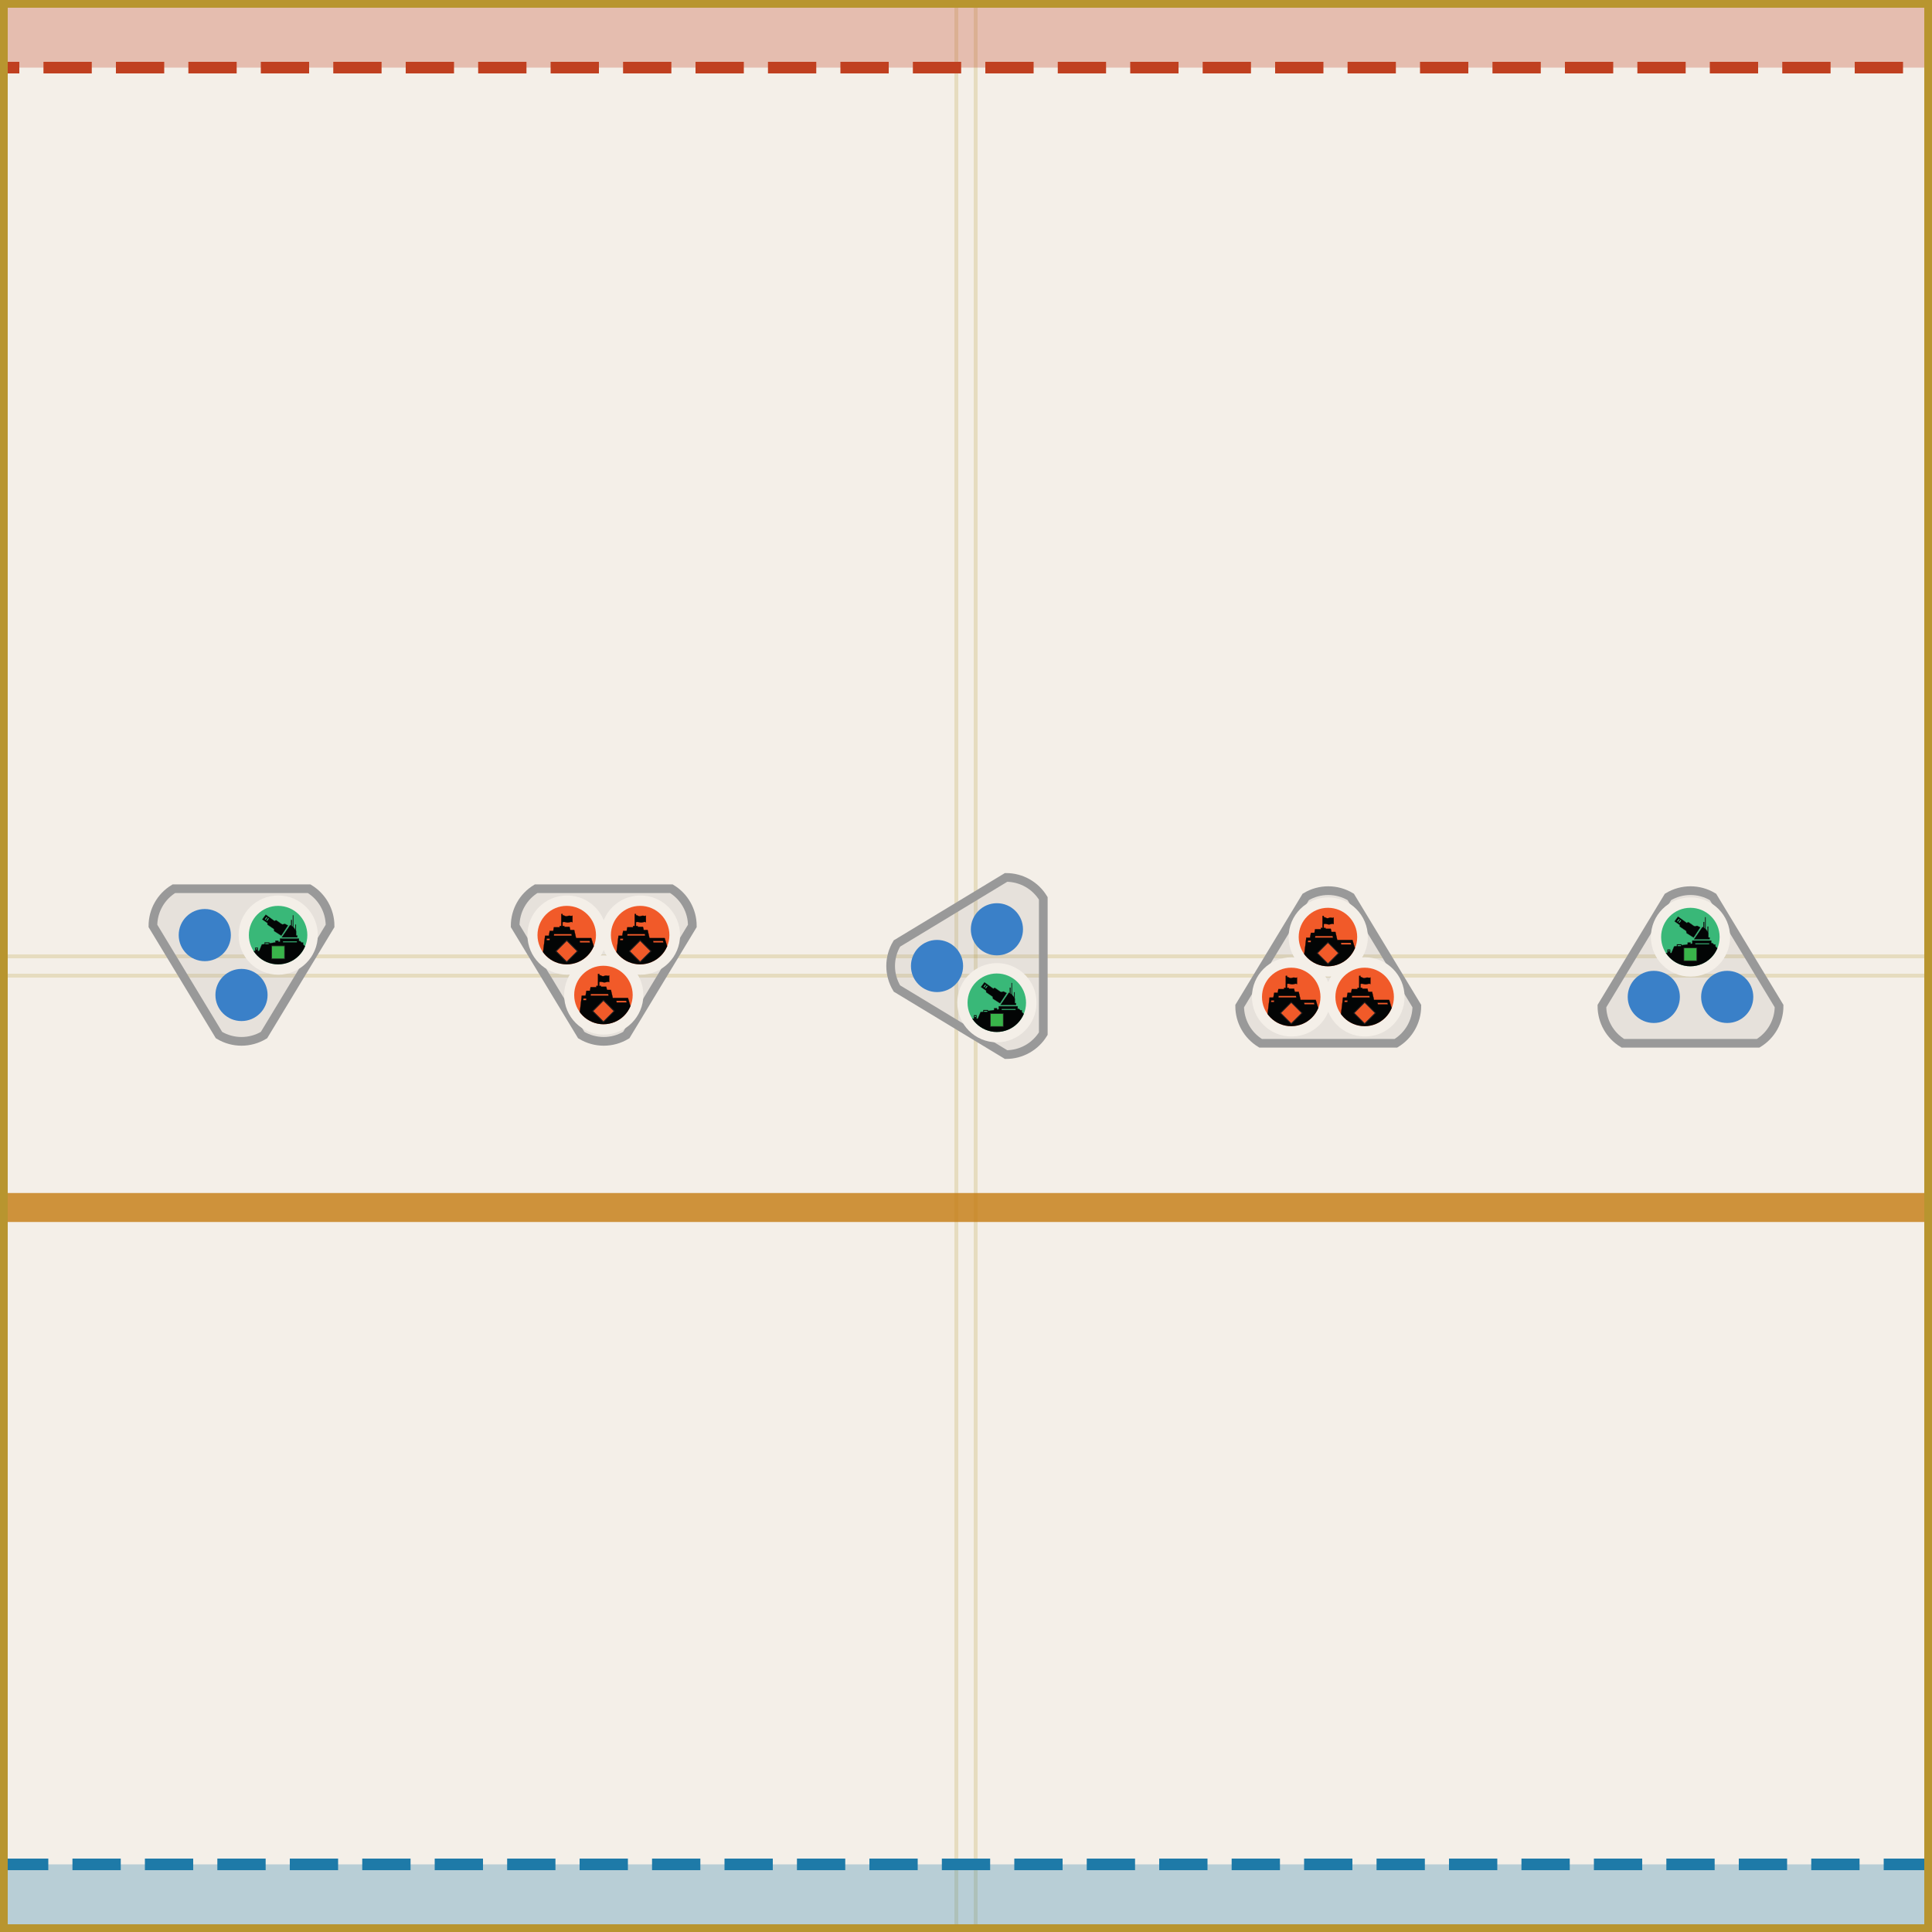
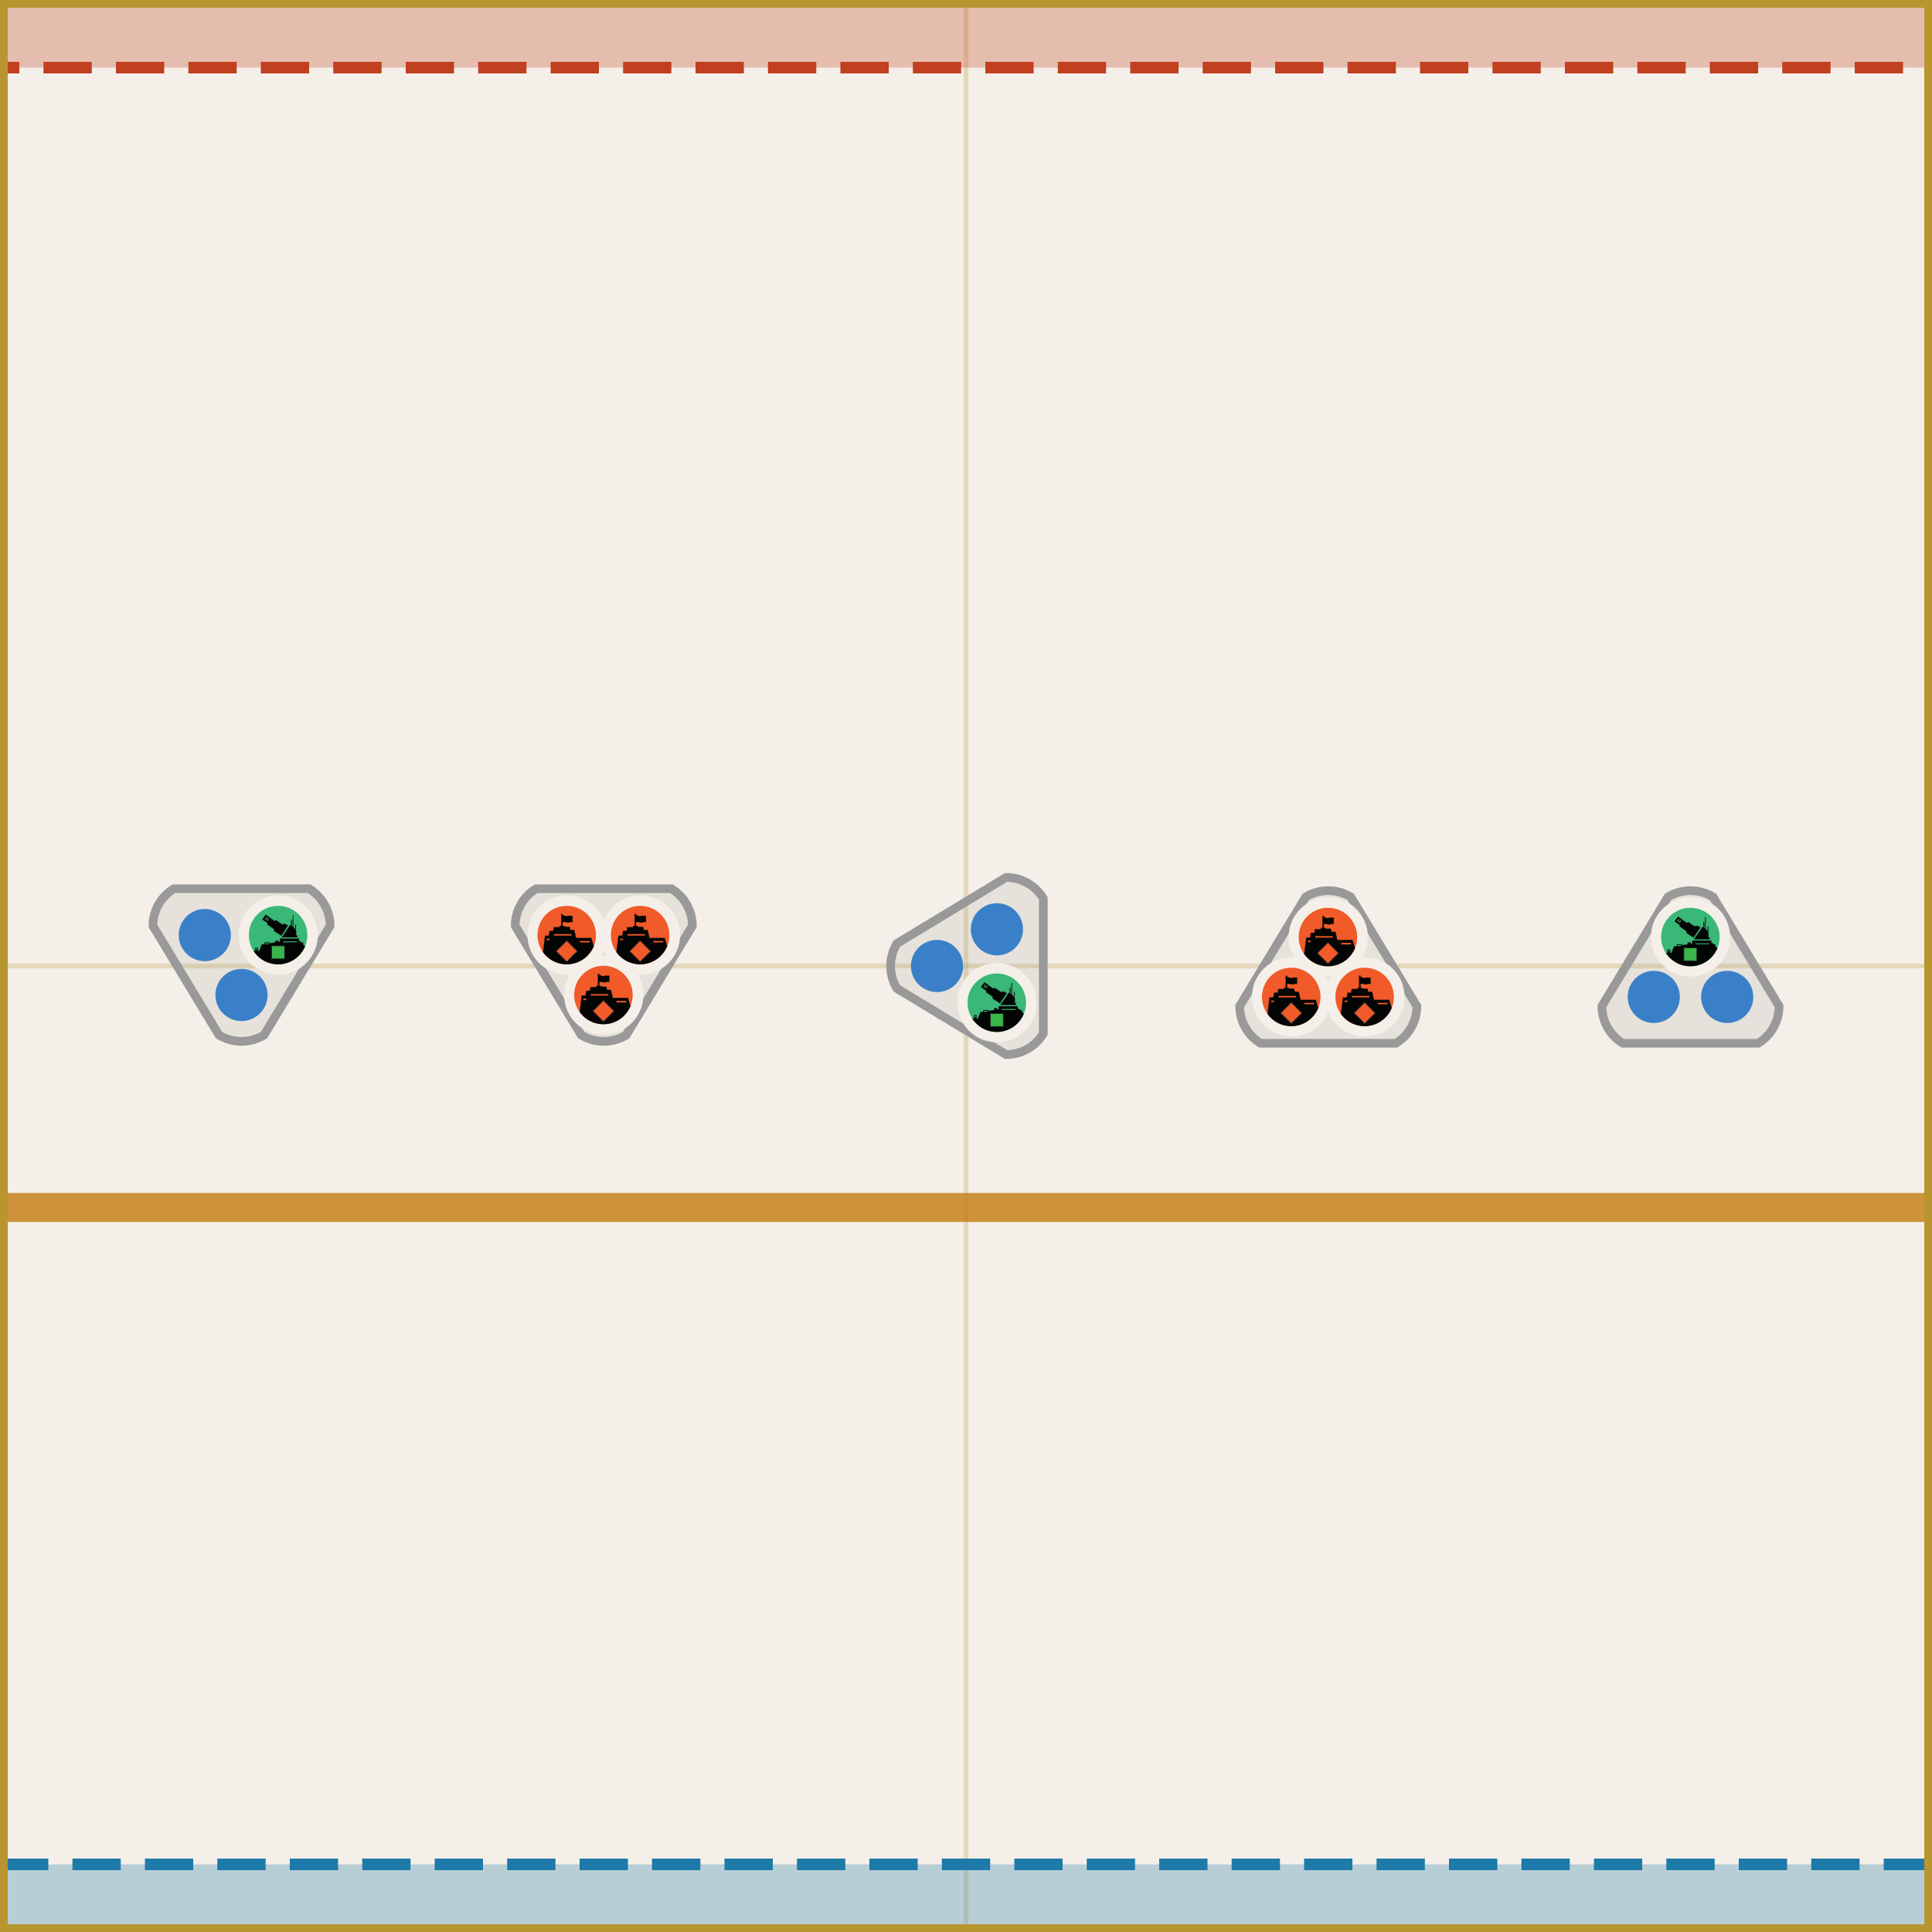
<svg xmlns="http://www.w3.org/2000/svg" viewBox="0 0 200 200" width="1000" height="1000">
  <rect width="200" height="200" fill="#f4efe8" />
-   <line x1="99" y1="0" x2="99" y2="200" stroke="#B8952F" stroke-width=".4" opacity=".22" />
-   <line x1="101" y1="0" x2="101" y2="200" stroke="#B8952F" stroke-width=".4" opacity=".22" />
-   <line x1="0" y1="99" x2="200" y2="99" stroke="#B8952F" stroke-width=".4" opacity=".22" />
-   <line x1="0" y1="101" x2="200" y2="101" stroke="#B8952F" stroke-width=".4" opacity=".22" />
+   <line x1="100" y1="0" x2="100" y2="200" stroke="#B8952F" stroke-width=".5" opacity=".25" />
+   <line x1="0" y1="100" x2="200" y2="100" stroke="#B8952F" stroke-width=".5" opacity=".25" />
  <rect x="0" y="0" width="200" height="7" fill="#C04020" fill-opacity=".28" stroke="#C04020" stroke-width="1.2" stroke-dasharray="5,2.5" />
  <rect x="0" y="193" width="200" height="7" fill="#1E7AA8" fill-opacity=".28" stroke="#1E7AA8" stroke-width="1.2" stroke-dasharray="5,2.5" />
  <line x1="0" y1="125" x2="200" y2="125" stroke="#C47A10" stroke-width="3" opacity=".8" />
  <rect x="0" y="0" width="200" height="200" fill="none" stroke="#B8952F" stroke-width="1.6" />
  <g data-size="battle" />
  <g data-size="battle" />
  <g data-v="1" display="none" />
  <g data-v="1" display="none">
    <line x1="150" y1="75" x2="150" y2="0" stroke="#B8952F" stroke-width=".8" opacity=".65" />
    <line x1="147" y1="0" x2="153" y2="0" stroke="#B8952F" stroke-width=".8" opacity=".7" />
    <text x="154" y="39.5" text-anchor="start" font-size="6" fill="#B8952F" font-family="sans-serif" font-weight="600">18"</text>
  </g>
  <g transform="rotate(180,25,100)">
    <path d="M27.33,92.85 L34.17,104.15 A4.5,4.5 0 0,1 32,108 L18,108 A4.5,4.5 0 0,1 15.83,104.15 L22.67,92.85 A4.5,4.5 0 0,1 27.33,92.85 Z" fill="rgb(150,150,150)" fill-opacity=".15" stroke="#999" stroke-width=".9" />
    <circle cx="25" cy="97" r="2.7" fill="#3A80C8" />
    <circle cx="21.2" cy="103.2" r="2.7" fill="#3A80C8" />
    <circle cx="28.8" cy="103.2" r="2.7" fill="#3A80C8" />
  </g>
  <g data-size="battle">
    <g transform="rotate(180,62.5,100)">
      <path d="M64.83,92.85 L71.67,104.15 A4.5,4.5 0 0,1 69.5,108 L55.5,108 A4.5,4.5 0 0,1 53.33,104.15 L60.17,92.85 A4.5,4.5 0 0,1 64.83,92.85 Z" fill="rgb(150,150,150)" fill-opacity=".15" stroke="#999" stroke-width=".9" />
      <circle cx="62.5" cy="97" r="2.7" fill="#3A80C8" />
      <circle cx="58.7" cy="103.2" r="2.7" fill="#3A80C8" />
      <circle cx="66.3" cy="103.2" r="2.7" fill="#3A80C8" />
    </g>
  </g>
  <g transform="rotate(270,100,100)">
    <path d="M102.33,92.85 L109.17,104.15 A4.5,4.5 0 0,1 107,108 L93,108 A4.5,4.5 0 0,1 90.83,104.15 L97.67,92.85 A4.5,4.5 0 0,1 102.33,92.85 Z" fill="rgb(150,150,150)" fill-opacity=".15" stroke="#999" stroke-width=".9" />
    <circle cx="100" cy="97" r="2.7" fill="#3A80C8" />
    <circle cx="96.2" cy="103.2" r="2.7" fill="#3A80C8" />
    <circle cx="103.8" cy="103.2" r="2.7" fill="#3A80C8" />
  </g>
  <g data-size="battle">
    <g>
      <path d="M139.83,92.85 L146.67,104.15 A4.5,4.5 0 0,1 144.5,108 L130.5,108 A4.5,4.5 0 0,1 128.33,104.15 L135.17,92.85 A4.5,4.5 0 0,1 139.83,92.85 Z" fill="rgb(150,150,150)" fill-opacity=".15" stroke="#999" stroke-width=".9" />
      <circle cx="137.5" cy="97" r="2.7" fill="#3A80C8" />
      <circle cx="133.7" cy="103.2" r="2.7" fill="#3A80C8" />
      <circle cx="141.3" cy="103.2" r="2.7" fill="#3A80C8" />
    </g>
  </g>
  <g>
    <path d="M177.33,92.85 L184.17,104.15 A4.5,4.5 0 0,1 182,108 L168,108 A4.5,4.5 0 0,1 165.83,104.15 L172.67,92.85 A4.5,4.5 0 0,1 177.33,92.85 Z" fill="rgb(150,150,150)" fill-opacity=".15" stroke="#999" stroke-width=".9" />
    <circle cx="175" cy="97" r="2.7" fill="#3A80C8" />
    <circle cx="171.2" cy="103.2" r="2.7" fill="#3A80C8" />
    <circle cx="178.8" cy="103.2" r="2.7" fill="#3A80C8" />
  </g>
  <g data-v="1" display="none">
    <circle cx="50" cy="75" r="9" fill="#d2ccc4" stroke="#888" stroke-width=".9" />
    <text x="50" y="77.8" text-anchor="middle" font-size="10.5" fill="#444" font-family="sans-serif" font-weight="bold">M</text>
  </g>
  <g data-v="1" display="none">
    <circle cx="150" cy="75" r="9" fill="#d2ccc4" stroke="#888" stroke-width=".9" />
    <text x="150" y="77.8" text-anchor="middle" font-size="10.5" fill="#444" font-family="sans-serif" font-weight="bold">M</text>
  </g>
  <circle cx="28.8" cy="96.8" r="4.1" fill="#f4efe8" />
  <g transform="translate(25.50,93.50) scale(0.103125)">
    <clipPath id="tk-odg">
      <circle cx="31.88" cy="32.02" r="29.36" />
    </clipPath>
    <g clip-path="url(#tk-odg)">
      <path fill="#39b878" d="M61.24 32.02C61.24 48.24 48.09 61.38 31.88 61.38C15.66 61.38 2.51 48.24 2.51 32.02C2.51 15.8 15.66 2.65 31.88 2.65C48.09 2.65 61.24 15.8 61.24 32.02" />
      <path fill="#030505" stroke="#231f20" stroke-width="0.25" d="M7.34 47.99L8.92 47.99L8.92 44.68L11.62 44.68L11.62 47.99L12.85 47.99L15.6 41.41L18.36 41.1L18.36 39.37L23.1 39.37L23.1 40.29L29.17 39.37L29.17 37.58L32.13 37.58L32.13 38.86L33.82 38.55L33.82 35.54L52.85 35.54L52.85 38.09L54.07 38.09L55.5 39.52L57.03 39.52L57.03 41.36L59.63 43.96L53.92 57.33C53.92 57.33 40.19 64.17 39.27 64.27C38.36 64.37 26.77 65.44 26.77 65.44L15.65 61.36C15.65 61.36 6.52 51.41 6.52 51.26C6.52 51.1 7.34 47.99 7.34 47.99" />
      <path fill="#030505" stroke="#231f20" stroke-width="0.25" d="M35.6 34.27L51.21 34.27L51.21 32.43L49.99 32.43L49.99 27.84L49.8 27.65L49.8 21.54L49.15 21.54L49.15 26.59L47.16 23.78L47.16 12.2L46.7 12.2L46.7 23.5L45.7 22.84L45.7 16.92L44.96 16.92L44.96 22.43L43.99 21.95L35.6 34.27" />
      <path fill="#030505" stroke="#231f20" stroke-width="0.25" d="M35.09 32.53L41.78 22.33L38.66 20.72L36.29 21.33L35.73 20.93L35.4 20.93L30.01 17.15L29.16 17.3L28.36 17.93L19.5 11.57L16.01 16.23L21.24 19.93L21.14 21.41L27.8 26L27.74 26.77L27.97 26.95L27.95 27.97L35.09 32.53" />
      <path fill="#39b878" d="M9.49 45.43H11.07V46.31H9.49Z" />
      <path fill="#39b878" d="M19.04 40.17H22.41V41.11H19.04Z" />
      <path fill="#39b878" d="M18.5 16.07L19.25 16.64L21.04 14.28L20.29 13.72L18.5 16.07" />
      <path fill="#39b878" d="M20.17 17.24L20.92 17.79L22.68 15.41L21.92 14.86L20.17 17.24" />
      <path fill="#39b878" d="M36.81 38.35L50.76 38.32L50.76 39.22L36.81 39.22L36.81 38.35" />
      <path fill="#39b54a" d="M25.35 42.82H38.4V55.87H25.35Z" />
      <path fill="none" stroke="#231f20" stroke-width="0.65" d="M25.35 42.82H38.4V55.87H25.35Z" />
    </g>
  </g>
  <g data-size="battle">
    <circle cx="62.5" cy="103.0" r="4.1" fill="#f4efe8" />
    <g transform="translate(59.20,99.70) scale(0.103125)">
      <clipPath id="tk-out">
        <circle cx="31.69" cy="32.02" r="29.36" />
      </clipPath>
      <g clip-path="url(#tk-out)">
        <path fill="#f15a29" d="M61.06 32.02C61.06 48.24 47.91 61.38 31.69 61.38C15.48 61.38 2.33 48.24 2.33 32.02C2.33 15.8 15.48 2.65 31.69 2.65C47.91 2.65 61.06 15.8 61.06 32.02" />
        <path fill="#030505" stroke="#030405" stroke-width="0.25" d="M27.51 19.09L27.51 22.91L29.24 22.91L29.24 23.77L34.49 23.77L35.26 26.91L39.16 26.91L41.05 35.04L56.28 35.04L61.62 52.6L47.99 62.41L20.2 63.05L7.52 52.6L9.97 32.68L13.74 32.68L14.64 27.81L18.15 27.81L18.81 24.17L24.61 24.17L24.61 22.91L26.25 22.91L26.25 10.88L27.51 10.88L27.51 12.31C27.51 12.31 27.96 11.79 28.88 12.36C29.8 12.92 30.79 13.3 31.75 13.14C32.72 12.98 33.65 12.42 34.67 12.6C35.68 12.78 36.49 12.87 36.92 12.76C37.34 12.65 37.46 12.49 37.46 12.49L37.46 19.05C37.46 19.05 36.51 18.49 35.39 18.85C34.27 19.21 32.6 19.54 31.55 19.21C30.49 18.87 28.97 18.66 28.25 18.76C27.77 18.83 27.51 19.09 27.51 19.09" />
        <path fill="#f15a29" d="M11.59 35.51L14.68 35.51L14.46 37.26L11.37 37.26L11.59 35.51" />
        <path fill="none" stroke="#030405" stroke-width="0.25" d="M11.59 35.51L11.37 37.26L14.46 37.26L14.68 35.51Z" />
        <path fill="#f15a29" d="M44.57 37.8L54.59 37.8L55.12 39.55L44.98 39.55L44.57 37.8" />
        <path fill="none" stroke="#030405" stroke-width="0.25" d="M44.57 37.8L44.98 39.55L55.12 39.55L54.59 37.8Z" />
        <path fill="#f15a29" d="M18.97 30.93L36.44 30.93L36.85 32.68L18.75 32.68L18.97 30.93" />
        <path fill="none" stroke="#030405" stroke-width="0.25" d="M18.97 30.93L18.75 32.68L36.85 32.68L36.44 30.93Z" />
        <path fill="#f15a29" d="M31.69 58.97L20.9 48.17L31.69 37.38L42.49 48.17L31.69 58.97" />
        <path fill="none" stroke="#231f20" stroke-width="0.93" d="M31.69 58.97L42.49 48.17L31.69 37.38L20.9 48.17Z" />
      </g>
    </g>
    <circle cx="66.3" cy="96.8" r="4.1" fill="#f4efe8" />
    <g transform="translate(63.00,93.50) scale(0.103125)">
      <clipPath id="tk-out">
        <circle cx="31.69" cy="32.02" r="29.36" />
      </clipPath>
      <g clip-path="url(#tk-out)">
        <path fill="#f15a29" d="M61.06 32.02C61.06 48.24 47.91 61.38 31.69 61.38C15.48 61.38 2.33 48.24 2.33 32.02C2.33 15.8 15.48 2.65 31.69 2.65C47.91 2.65 61.06 15.8 61.06 32.02" />
        <path fill="#030505" stroke="#030405" stroke-width="0.25" d="M27.51 19.09L27.51 22.91L29.24 22.91L29.24 23.77L34.49 23.77L35.26 26.91L39.16 26.91L41.05 35.04L56.28 35.04L61.62 52.6L47.99 62.41L20.2 63.05L7.52 52.6L9.97 32.68L13.74 32.68L14.64 27.81L18.15 27.81L18.81 24.17L24.61 24.17L24.61 22.91L26.25 22.91L26.25 10.88L27.51 10.88L27.51 12.31C27.51 12.31 27.96 11.79 28.88 12.36C29.8 12.92 30.79 13.3 31.75 13.14C32.72 12.98 33.65 12.42 34.67 12.6C35.68 12.78 36.49 12.87 36.92 12.76C37.34 12.65 37.46 12.49 37.46 12.49L37.46 19.05C37.46 19.05 36.51 18.49 35.39 18.85C34.27 19.21 32.6 19.54 31.55 19.21C30.49 18.87 28.97 18.66 28.25 18.76C27.77 18.83 27.51 19.09 27.51 19.09" />
        <path fill="#f15a29" d="M11.59 35.51L14.68 35.51L14.46 37.26L11.37 37.26L11.59 35.51" />
        <path fill="none" stroke="#030405" stroke-width="0.25" d="M11.59 35.51L11.37 37.26L14.46 37.26L14.68 35.51Z" />
        <path fill="#f15a29" d="M44.57 37.8L54.59 37.8L55.12 39.55L44.98 39.55L44.57 37.8" />
        <path fill="none" stroke="#030405" stroke-width="0.25" d="M44.57 37.8L44.98 39.55L55.12 39.55L54.59 37.8Z" />
        <path fill="#f15a29" d="M18.97 30.93L36.44 30.93L36.85 32.68L18.75 32.68L18.97 30.93" />
        <path fill="none" stroke="#030405" stroke-width="0.25" d="M18.97 30.93L18.75 32.68L36.85 32.68L36.44 30.93Z" />
        <path fill="#f15a29" d="M31.69 58.97L20.9 48.17L31.69 37.38L42.49 48.17L31.69 58.97" />
        <path fill="none" stroke="#231f20" stroke-width="0.93" d="M31.69 58.97L42.49 48.17L31.69 37.38L20.9 48.17Z" />
      </g>
    </g>
    <circle cx="58.7" cy="96.8" r="4.1" fill="#f4efe8" />
    <g transform="translate(55.40,93.50) scale(0.103125)">
      <clipPath id="tk-out">
        <circle cx="31.69" cy="32.02" r="29.36" />
      </clipPath>
      <g clip-path="url(#tk-out)">
        <path fill="#f15a29" d="M61.06 32.02C61.06 48.24 47.91 61.38 31.69 61.38C15.48 61.38 2.33 48.24 2.33 32.02C2.33 15.8 15.48 2.65 31.69 2.65C47.91 2.65 61.06 15.8 61.06 32.02" />
        <path fill="#030505" stroke="#030405" stroke-width="0.25" d="M27.51 19.09L27.51 22.91L29.24 22.91L29.24 23.77L34.49 23.77L35.26 26.91L39.16 26.91L41.05 35.04L56.28 35.04L61.62 52.6L47.99 62.41L20.2 63.05L7.52 52.6L9.97 32.68L13.74 32.68L14.64 27.81L18.15 27.81L18.81 24.17L24.61 24.17L24.61 22.91L26.25 22.91L26.25 10.88L27.51 10.88L27.51 12.31C27.51 12.31 27.96 11.79 28.88 12.36C29.8 12.92 30.79 13.3 31.75 13.14C32.72 12.98 33.65 12.42 34.67 12.6C35.68 12.78 36.49 12.87 36.92 12.76C37.34 12.65 37.46 12.49 37.46 12.49L37.46 19.05C37.46 19.05 36.51 18.49 35.39 18.85C34.27 19.21 32.6 19.54 31.55 19.21C30.49 18.87 28.97 18.66 28.25 18.76C27.77 18.83 27.51 19.09 27.51 19.09" />
        <path fill="#f15a29" d="M11.59 35.51L14.68 35.51L14.46 37.26L11.37 37.26L11.59 35.51" />
        <path fill="none" stroke="#030405" stroke-width="0.25" d="M11.59 35.51L11.37 37.26L14.46 37.26L14.68 35.51Z" />
        <path fill="#f15a29" d="M44.57 37.8L54.59 37.8L55.12 39.55L44.98 39.55L44.57 37.8" />
        <path fill="none" stroke="#030405" stroke-width="0.25" d="M44.57 37.8L44.98 39.55L55.12 39.55L54.59 37.8Z" />
        <path fill="#f15a29" d="M18.97 30.93L36.44 30.93L36.85 32.68L18.75 32.68L18.97 30.93" />
        <path fill="none" stroke="#030405" stroke-width="0.25" d="M18.97 30.93L18.75 32.68L36.85 32.68L36.44 30.93Z" />
        <path fill="#f15a29" d="M31.69 58.97L20.9 48.17L31.69 37.38L42.49 48.17L31.69 58.97" />
        <path fill="none" stroke="#231f20" stroke-width="0.93" d="M31.69 58.97L42.49 48.17L31.69 37.38L20.9 48.17Z" />
      </g>
    </g>
  </g>
  <circle cx="103.2" cy="103.8" r="4.1" fill="#f4efe8" />
  <g transform="translate(99.90,100.50) scale(0.103125)">
    <clipPath id="tk-odg">
      <circle cx="31.88" cy="32.02" r="29.36" />
    </clipPath>
    <g clip-path="url(#tk-odg)">
      <path fill="#39b878" d="M61.24 32.02C61.24 48.24 48.09 61.38 31.88 61.38C15.66 61.38 2.51 48.24 2.51 32.02C2.51 15.8 15.66 2.65 31.88 2.65C48.09 2.65 61.24 15.8 61.24 32.02" />
      <path fill="#030505" stroke="#231f20" stroke-width="0.25" d="M7.34 47.99L8.92 47.99L8.92 44.68L11.62 44.68L11.62 47.99L12.85 47.99L15.6 41.41L18.36 41.1L18.36 39.37L23.1 39.37L23.1 40.29L29.17 39.37L29.17 37.58L32.13 37.58L32.13 38.86L33.82 38.55L33.82 35.54L52.85 35.54L52.85 38.09L54.07 38.09L55.5 39.52L57.03 39.52L57.03 41.36L59.63 43.96L53.92 57.33C53.92 57.33 40.19 64.17 39.27 64.27C38.36 64.37 26.77 65.44 26.77 65.44L15.65 61.36C15.65 61.36 6.52 51.41 6.52 51.26C6.52 51.1 7.34 47.99 7.34 47.99" />
      <path fill="#030505" stroke="#231f20" stroke-width="0.25" d="M35.6 34.27L51.21 34.27L51.21 32.43L49.99 32.43L49.99 27.84L49.8 27.65L49.8 21.54L49.15 21.54L49.15 26.59L47.16 23.78L47.16 12.2L46.7 12.2L46.7 23.5L45.7 22.84L45.7 16.92L44.96 16.92L44.96 22.43L43.99 21.95L35.6 34.27" />
      <path fill="#030505" stroke="#231f20" stroke-width="0.25" d="M35.09 32.53L41.78 22.33L38.66 20.72L36.29 21.33L35.73 20.93L35.4 20.93L30.01 17.15L29.16 17.3L28.36 17.93L19.5 11.57L16.01 16.23L21.24 19.93L21.14 21.41L27.8 26L27.74 26.77L27.97 26.95L27.95 27.97L35.09 32.53" />
      <path fill="#39b878" d="M9.49 45.43H11.07V46.31H9.49Z" />
      <path fill="#39b878" d="M19.04 40.17H22.41V41.11H19.04Z" />
      <path fill="#39b878" d="M18.5 16.07L19.25 16.64L21.04 14.28L20.29 13.72L18.5 16.07" />
      <path fill="#39b878" d="M20.17 17.24L20.92 17.79L22.68 15.41L21.92 14.86L20.17 17.24" />
      <path fill="#39b878" d="M36.81 38.35L50.76 38.32L50.76 39.22L36.81 39.22L36.81 38.35" />
      <path fill="#39b54a" d="M25.35 42.82H38.4V55.87H25.35Z" />
      <path fill="none" stroke="#231f20" stroke-width="0.65" d="M25.35 42.82H38.4V55.87H25.35Z" />
    </g>
  </g>
  <g data-size="battle">
    <circle cx="137.5" cy="97.0" r="4.1" fill="#f4efe8" />
    <g transform="translate(134.20,93.70) scale(0.103125)">
      <clipPath id="tk-out">
        <circle cx="31.69" cy="32.02" r="29.36" />
      </clipPath>
      <g clip-path="url(#tk-out)">
        <path fill="#f15a29" d="M61.06 32.02C61.06 48.24 47.91 61.38 31.69 61.38C15.48 61.38 2.33 48.24 2.33 32.02C2.33 15.8 15.48 2.65 31.69 2.65C47.91 2.65 61.06 15.8 61.06 32.02" />
        <path fill="#030505" stroke="#030405" stroke-width="0.25" d="M27.51 19.09L27.51 22.91L29.24 22.91L29.24 23.77L34.49 23.77L35.26 26.91L39.16 26.91L41.05 35.04L56.28 35.04L61.62 52.6L47.99 62.41L20.2 63.05L7.52 52.6L9.97 32.68L13.74 32.68L14.64 27.81L18.15 27.81L18.81 24.17L24.61 24.17L24.61 22.91L26.25 22.91L26.25 10.88L27.51 10.88L27.51 12.31C27.51 12.31 27.96 11.79 28.88 12.36C29.8 12.92 30.79 13.3 31.75 13.14C32.72 12.98 33.65 12.42 34.67 12.6C35.68 12.78 36.49 12.87 36.92 12.76C37.34 12.65 37.46 12.49 37.46 12.49L37.46 19.05C37.46 19.05 36.51 18.49 35.39 18.85C34.27 19.21 32.6 19.54 31.55 19.21C30.49 18.87 28.97 18.66 28.25 18.76C27.77 18.83 27.51 19.09 27.51 19.09" />
        <path fill="#f15a29" d="M11.59 35.51L14.68 35.51L14.46 37.26L11.37 37.26L11.59 35.51" />
        <path fill="none" stroke="#030405" stroke-width="0.25" d="M11.59 35.51L11.37 37.26L14.46 37.26L14.68 35.51Z" />
        <path fill="#f15a29" d="M44.57 37.8L54.59 37.8L55.12 39.55L44.98 39.55L44.57 37.8" />
        <path fill="none" stroke="#030405" stroke-width="0.25" d="M44.57 37.8L44.98 39.55L55.12 39.55L54.59 37.8Z" />
        <path fill="#f15a29" d="M18.97 30.93L36.44 30.93L36.85 32.68L18.75 32.68L18.97 30.93" />
        <path fill="none" stroke="#030405" stroke-width="0.25" d="M18.97 30.93L18.75 32.68L36.85 32.68L36.44 30.93Z" />
        <path fill="#f15a29" d="M31.69 58.97L20.9 48.17L31.69 37.38L42.49 48.17L31.69 58.97" />
        <path fill="none" stroke="#231f20" stroke-width="0.93" d="M31.69 58.97L42.49 48.17L31.69 37.38L20.9 48.17Z" />
      </g>
    </g>
    <circle cx="133.7" cy="103.2" r="4.1" fill="#f4efe8" />
    <g transform="translate(130.40,99.90) scale(0.103125)">
      <clipPath id="tk-out">
        <circle cx="31.69" cy="32.02" r="29.36" />
      </clipPath>
      <g clip-path="url(#tk-out)">
        <path fill="#f15a29" d="M61.06 32.02C61.06 48.24 47.91 61.38 31.69 61.38C15.48 61.38 2.33 48.24 2.33 32.02C2.33 15.8 15.48 2.65 31.69 2.65C47.91 2.65 61.06 15.8 61.06 32.02" />
        <path fill="#030505" stroke="#030405" stroke-width="0.25" d="M27.51 19.09L27.51 22.91L29.24 22.91L29.24 23.77L34.49 23.77L35.26 26.91L39.16 26.91L41.05 35.04L56.28 35.04L61.62 52.6L47.99 62.41L20.2 63.05L7.52 52.6L9.97 32.68L13.74 32.68L14.64 27.81L18.15 27.81L18.81 24.17L24.61 24.17L24.61 22.91L26.25 22.91L26.25 10.88L27.51 10.88L27.51 12.31C27.51 12.31 27.96 11.79 28.88 12.36C29.8 12.92 30.79 13.3 31.75 13.14C32.72 12.98 33.65 12.42 34.67 12.6C35.68 12.78 36.49 12.87 36.92 12.76C37.34 12.65 37.46 12.49 37.46 12.49L37.46 19.05C37.46 19.05 36.51 18.49 35.39 18.85C34.27 19.21 32.6 19.54 31.55 19.21C30.49 18.87 28.97 18.66 28.25 18.76C27.77 18.83 27.51 19.09 27.51 19.09" />
        <path fill="#f15a29" d="M11.59 35.51L14.68 35.51L14.46 37.26L11.37 37.26L11.59 35.51" />
        <path fill="none" stroke="#030405" stroke-width="0.25" d="M11.59 35.51L11.37 37.26L14.46 37.26L14.68 35.51Z" />
        <path fill="#f15a29" d="M44.57 37.8L54.59 37.8L55.12 39.55L44.98 39.55L44.57 37.8" />
        <path fill="none" stroke="#030405" stroke-width="0.25" d="M44.57 37.8L44.98 39.55L55.12 39.55L54.59 37.8Z" />
        <path fill="#f15a29" d="M18.97 30.93L36.44 30.93L36.85 32.68L18.75 32.68L18.97 30.93" />
        <path fill="none" stroke="#030405" stroke-width="0.25" d="M18.97 30.93L18.75 32.68L36.85 32.68L36.44 30.93Z" />
        <path fill="#f15a29" d="M31.69 58.97L20.9 48.17L31.69 37.38L42.49 48.17L31.69 58.97" />
        <path fill="none" stroke="#231f20" stroke-width="0.93" d="M31.69 58.97L42.49 48.17L31.69 37.38L20.9 48.17Z" />
      </g>
    </g>
    <circle cx="141.3" cy="103.2" r="4.1" fill="#f4efe8" />
    <g transform="translate(138.00,99.90) scale(0.103125)">
      <clipPath id="tk-out">
        <circle cx="31.69" cy="32.02" r="29.36" />
      </clipPath>
      <g clip-path="url(#tk-out)">
        <path fill="#f15a29" d="M61.06 32.02C61.06 48.24 47.91 61.38 31.69 61.38C15.48 61.38 2.33 48.24 2.33 32.02C2.33 15.8 15.48 2.65 31.69 2.65C47.91 2.65 61.06 15.8 61.06 32.02" />
        <path fill="#030505" stroke="#030405" stroke-width="0.25" d="M27.51 19.09L27.51 22.91L29.24 22.91L29.24 23.77L34.49 23.77L35.26 26.91L39.16 26.91L41.05 35.04L56.28 35.04L61.62 52.6L47.99 62.41L20.2 63.05L7.52 52.6L9.97 32.68L13.74 32.68L14.64 27.81L18.15 27.81L18.81 24.17L24.61 24.17L24.61 22.91L26.25 22.91L26.25 10.88L27.51 10.88L27.51 12.31C27.51 12.31 27.96 11.79 28.88 12.36C29.8 12.92 30.79 13.3 31.75 13.14C32.72 12.98 33.65 12.42 34.67 12.6C35.68 12.78 36.49 12.87 36.92 12.76C37.34 12.65 37.46 12.49 37.46 12.49L37.46 19.05C37.46 19.05 36.51 18.49 35.39 18.85C34.27 19.21 32.6 19.54 31.55 19.21C30.49 18.87 28.97 18.66 28.25 18.76C27.77 18.83 27.51 19.09 27.51 19.09" />
        <path fill="#f15a29" d="M11.59 35.51L14.68 35.51L14.46 37.26L11.37 37.26L11.59 35.51" />
        <path fill="none" stroke="#030405" stroke-width="0.25" d="M11.59 35.51L11.37 37.26L14.46 37.26L14.68 35.51Z" />
        <path fill="#f15a29" d="M44.57 37.8L54.59 37.8L55.12 39.55L44.98 39.55L44.57 37.8" />
        <path fill="none" stroke="#030405" stroke-width="0.25" d="M44.57 37.8L44.98 39.55L55.12 39.55L54.59 37.8Z" />
        <path fill="#f15a29" d="M18.97 30.93L36.44 30.93L36.85 32.68L18.75 32.68L18.97 30.93" />
        <path fill="none" stroke="#030405" stroke-width="0.25" d="M18.97 30.93L18.75 32.68L36.85 32.68L36.44 30.93Z" />
        <path fill="#f15a29" d="M31.69 58.97L20.9 48.17L31.69 37.38L42.49 48.17L31.69 58.97" />
        <path fill="none" stroke="#231f20" stroke-width="0.93" d="M31.69 58.97L42.49 48.17L31.69 37.38L20.9 48.17Z" />
      </g>
    </g>
  </g>
  <circle cx="175.0" cy="97.0" r="4.1" fill="#f4efe8" />
  <g transform="translate(171.70,93.70) scale(0.103125)">
    <clipPath id="tk-odg">
      <circle cx="31.88" cy="32.02" r="29.36" />
    </clipPath>
    <g clip-path="url(#tk-odg)">
      <path fill="#39b878" d="M61.24 32.02C61.24 48.24 48.09 61.38 31.88 61.38C15.66 61.38 2.51 48.24 2.51 32.02C2.51 15.8 15.66 2.65 31.88 2.65C48.09 2.65 61.24 15.8 61.24 32.02" />
      <path fill="#030505" stroke="#231f20" stroke-width="0.25" d="M7.34 47.99L8.92 47.99L8.92 44.68L11.62 44.68L11.62 47.99L12.85 47.99L15.6 41.41L18.36 41.1L18.36 39.37L23.1 39.37L23.1 40.29L29.17 39.37L29.17 37.58L32.13 37.58L32.13 38.86L33.82 38.55L33.82 35.54L52.85 35.54L52.85 38.09L54.07 38.09L55.5 39.52L57.03 39.52L57.03 41.36L59.63 43.96L53.92 57.33C53.92 57.33 40.19 64.17 39.27 64.27C38.36 64.37 26.77 65.44 26.77 65.44L15.65 61.36C15.65 61.36 6.52 51.41 6.52 51.26C6.52 51.1 7.34 47.99 7.34 47.99" />
      <path fill="#030505" stroke="#231f20" stroke-width="0.25" d="M35.6 34.27L51.21 34.27L51.21 32.43L49.99 32.43L49.99 27.84L49.8 27.65L49.8 21.54L49.15 21.54L49.15 26.59L47.16 23.78L47.16 12.2L46.7 12.2L46.7 23.5L45.7 22.84L45.7 16.92L44.96 16.92L44.96 22.43L43.99 21.95L35.6 34.27" />
      <path fill="#030505" stroke="#231f20" stroke-width="0.25" d="M35.09 32.53L41.78 22.33L38.66 20.72L36.29 21.33L35.73 20.93L35.4 20.93L30.01 17.15L29.16 17.3L28.36 17.93L19.5 11.57L16.01 16.23L21.24 19.93L21.14 21.41L27.8 26L27.74 26.77L27.97 26.95L27.95 27.97L35.09 32.53" />
      <path fill="#39b878" d="M9.49 45.43H11.07V46.31H9.49Z" />
      <path fill="#39b878" d="M19.04 40.17H22.41V41.11H19.04Z" />
      <path fill="#39b878" d="M18.5 16.07L19.25 16.64L21.04 14.28L20.29 13.72L18.5 16.07" />
      <path fill="#39b878" d="M20.17 17.24L20.92 17.79L22.68 15.41L21.92 14.86L20.17 17.24" />
      <path fill="#39b878" d="M36.81 38.35L50.76 38.32L50.76 39.22L36.81 39.22L36.81 38.35" />
      <path fill="#39b54a" d="M25.35 42.82H38.4V55.87H25.35Z" />
      <path fill="none" stroke="#231f20" stroke-width="0.65" d="M25.35 42.82H38.4V55.87H25.35Z" />
    </g>
  </g>
  <g data-v="1" display="none" />
  <g data-v="1" display="none" />
</svg>
